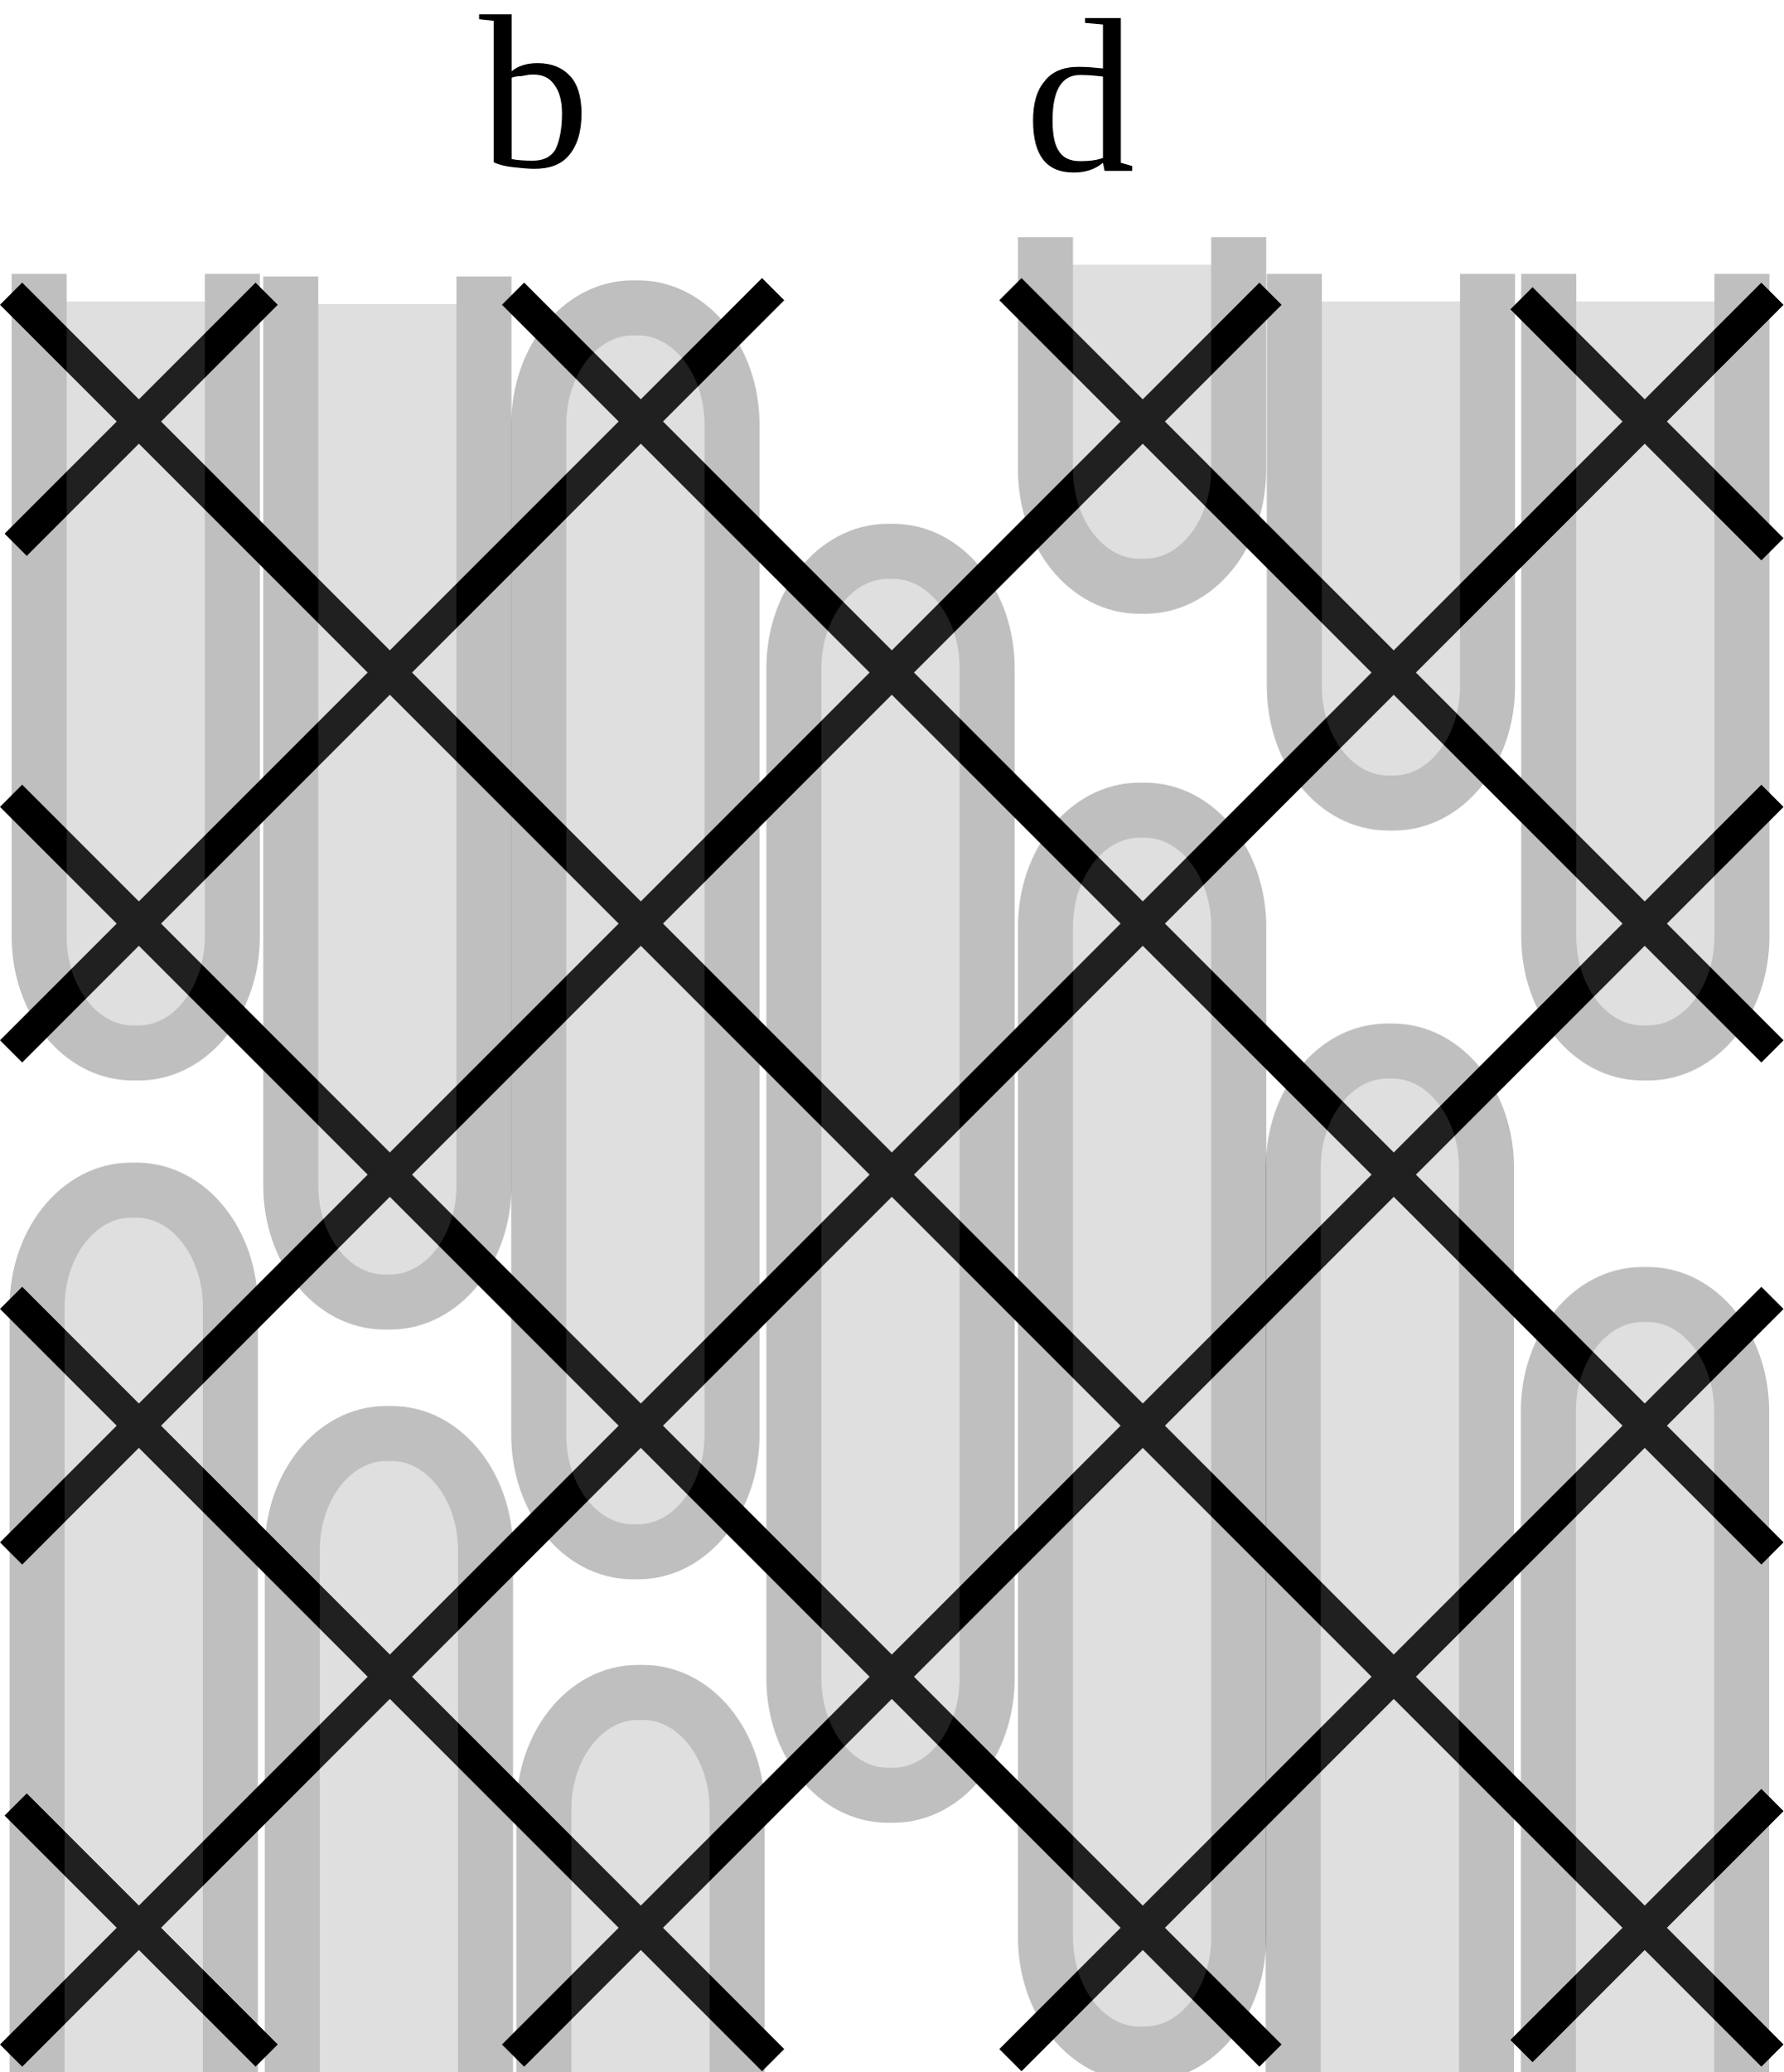
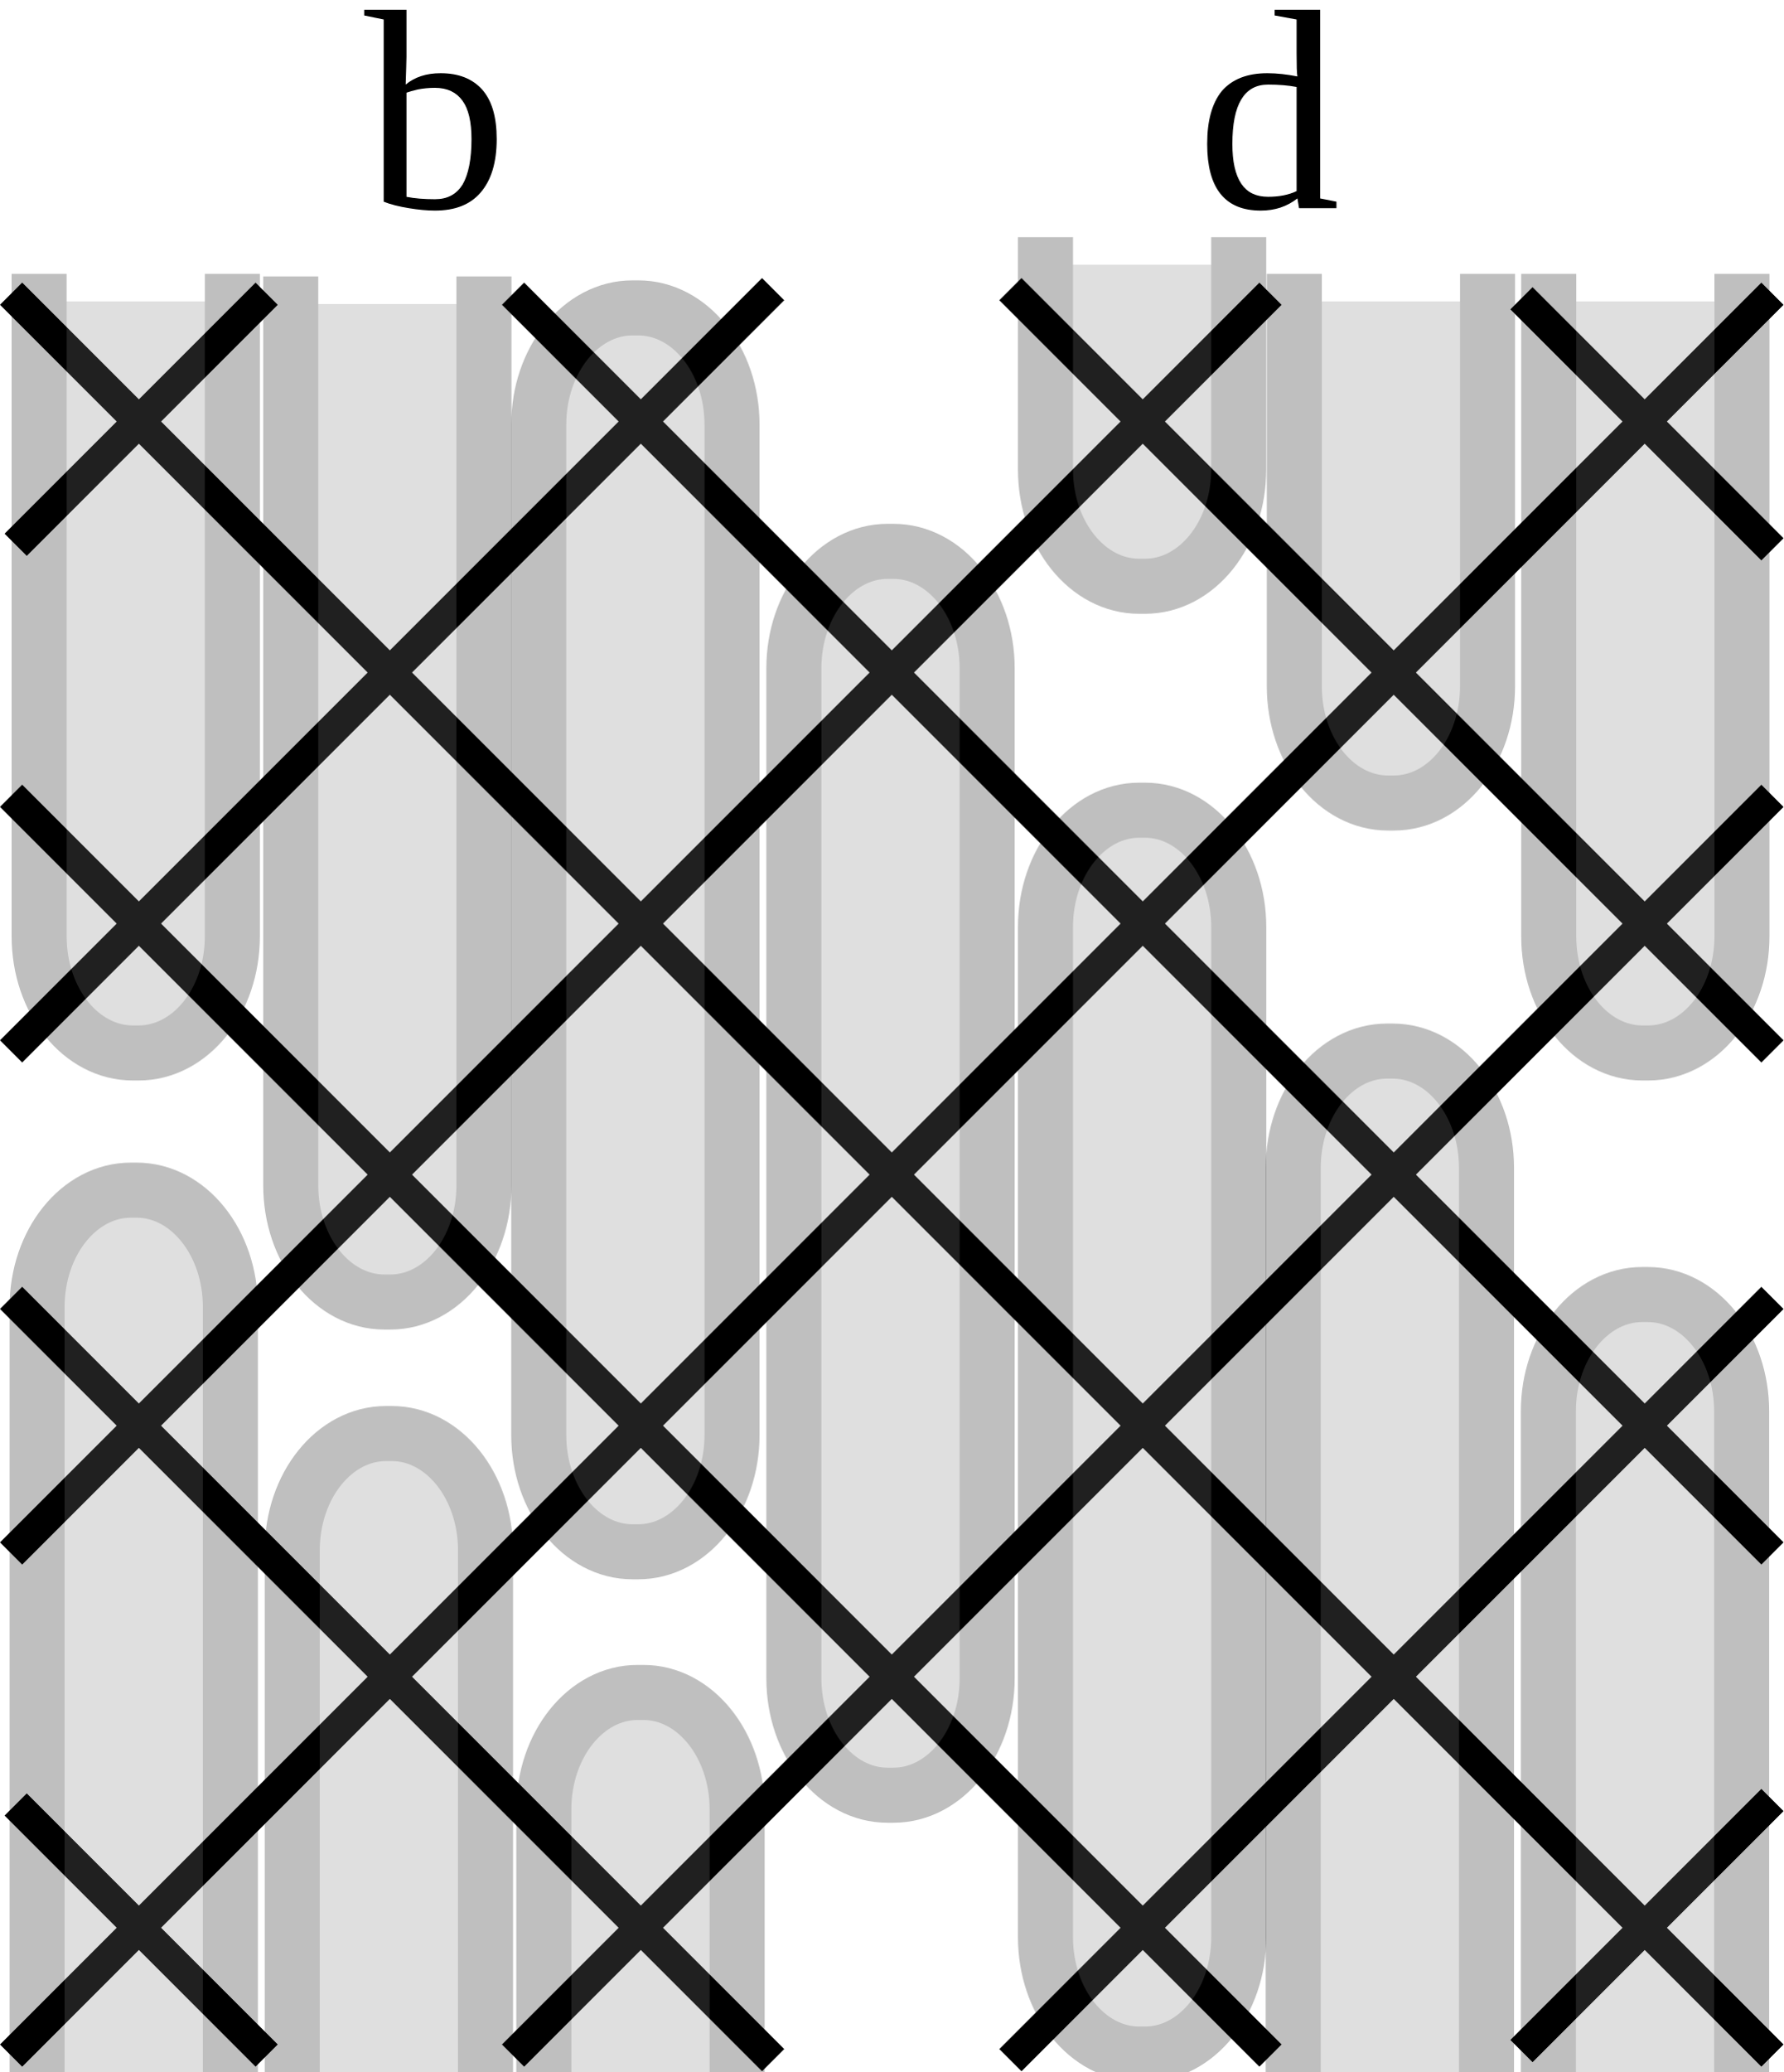
<svg xmlns="http://www.w3.org/2000/svg" xmlns:xlink="http://www.w3.org/1999/xlink" width="34.281mm" height="39.798mm" version="1.1" viewBox="0 0 34.281 39.798">
  <path d="m5.125 39.498-4.824-4.824m14.559 4.912-14.647-14.647m24.207 14.559-24.207-24.207m33.855 24.207-33.855-33.855m33.855 24.207-24.207-24.207m24.207 4.912-4.824-4.824m4.824 14.472-14.647-14.647m-14.296 0.088-4.824 4.824m14.559-4.912-14.647 14.647m24.207-14.559-24.207 24.207m33.855-24.207-33.855 33.855m33.855-24.207-24.207 24.207m24.207-14.559-14.647 14.647m14.647-4.999-4.824 4.824" fill="#377eb8" fill-opacity=".533" stroke="#000" stroke-linejoin="bevel" stroke-width=".603" />
  <rect transform="rotate(90)" x="10.594" y="-18.974" width="23.902" height="3.715" rx="2.245" ry="1.803" fill="#808080" opacity=".25" stop-color="#000000" stroke="#000" stroke-linecap="square" stroke-linejoin="round" stroke-width="1.058" style="-inkscape-stroke:none;font-variation-settings:normal" />
  <rect transform="rotate(90)" x="15.568" y="-23.81" width="23.902" height="3.715" rx="2.245" ry="1.803" fill="#808080" opacity=".25" stop-color="#000000" stroke="#000" stroke-linecap="square" stroke-linejoin="round" stroke-width="1.058" style="-inkscape-stroke:none;font-variation-settings:normal" />
  <path d="m4.466 5.791v12.197c0 1.244-0.804 2.245-1.803 2.245h-0.109c-0.999 0-1.802-1.001-1.802-2.245v-12.197" fill="#808080" opacity=".25" stop-color="#000000" stroke="#000" stroke-linecap="square" stroke-linejoin="round" stroke-width="1.058" style="-inkscape-stroke:none;font-variation-settings:normal" />
  <path d="m33.482 5.791v12.197c0 1.244-0.804 2.245-1.803 2.245h-0.109c-0.999 0-1.802-1.001-1.802-2.245v-12.197" fill="#808080" opacity=".25" stop-color="#000000" stroke="#000" stroke-linecap="square" stroke-linejoin="round" stroke-width="1.058" style="-inkscape-stroke:none;font-variation-settings:normal" />
  <path d="m9.302 5.841v16.933c0 1.244-0.804 2.245-1.802 2.245h-0.109c-0.999 0-1.803-1.001-1.803-2.245v-16.933" fill="#808080" opacity=".25" stop-color="#000000" stroke="#000" stroke-linecap="square" stroke-linejoin="round" stroke-width="1.058" style="-inkscape-stroke:none;font-variation-settings:normal" />
  <rect transform="rotate(90)" x="5.916" y="-14.07" width="23.902" height="3.715" rx="2.245" ry="1.803" fill="#808080" opacity=".25" stop-color="#000000" stroke="#000" stroke-linecap="square" stroke-linejoin="round" stroke-width="1.058" style="-inkscape-stroke:none;font-variation-settings:normal" />
  <rect transform="rotate(90)" x="27.546" y="-9.332" width="23.902" height="3.715" rx="2.245" ry="1.803" fill="#808080" opacity=".25" stop-color="#000000" stroke="#000" stroke-linecap="square" stroke-linejoin="round" stroke-width="1.058" style="-inkscape-stroke:none;font-variation-settings:normal" />
  <rect transform="rotate(90)" x="32.521" y="-14.168" width="23.902" height="3.715" rx="2.245" ry="1.803" fill="#808080" opacity=".25" stop-color="#000000" stroke="#000" stroke-linecap="square" stroke-linejoin="round" stroke-width="1.058" style="-inkscape-stroke:none;font-variation-settings:normal" />
  <rect transform="rotate(90)" x="22.869" y="-4.428" width="23.902" height="3.715" rx="2.245" ry="1.803" fill="#808080" opacity=".25" stop-color="#000000" stroke="#000" stroke-linecap="square" stroke-linejoin="round" stroke-width="1.058" style="-inkscape-stroke:none;font-variation-settings:normal" />
  <path d="m28.592 5.791v7.394c0 1.244-0.804 2.245-1.803 2.245h-0.109c-0.999 0-1.802-1.001-1.802-2.245v-7.394" fill="#808080" opacity=".25" stop-color="#000000" stroke="#000" stroke-linecap="square" stroke-linejoin="round" stroke-width="1.058" style="-inkscape-stroke:none;font-variation-settings:normal" />
  <path d="m20.095 5.086v3.934c0 1.244 0.804 2.245 1.802 2.245h0.109c0.999 0 1.803-1.001 1.803-2.245v-3.934" fill="#808080" opacity=".25" stop-color="#000000" stroke="#000" stroke-linecap="square" stroke-linejoin="round" stroke-width="1.058" style="-inkscape-stroke:none;font-variation-settings:normal" />
-   <g transform="translate(-25.458 -157.04)">
-     <a transform="matrix(2 0 0 2 -14.482 -147.56)" fill="#f00" xlink:href="https://d-bl.github.io/GroundForge/pattern.html?patchWidth=7&amp;patchHeight=8&amp;footside=----,---b&amp;tile=5,-,5,-,5&amp;headside=-,c&amp;shiftColsSW=-1&amp;shiftRowsSW=5&amp;shiftColsSE=1&amp;shiftRowsSE=1&amp;footsideStitch=tr&amp;headsideStitch=tl&amp;tileStitch=ct&amp;e1=ct&amp;e3=ctc&amp;e5=cc">
-       <text x="24.576" y="153.908" fill="#ff0000" fill-opacity=".999" font-size="2.117px" stroke-linecap="square" stroke-width=".565" xml:space="preserve">
-         <tspan x="24.576" y="153.908" fill="#000000" stroke-width=".565">b</tspan>
-       </text>
-     </a>
-     <a transform="matrix(2 0 0 2 -21.178 -131.09)" xlink:href="https://d-bl.github.io/GroundForge/pattern.html?patchWidth=7&amp;patchHeight=8&amp;footside=----,---b&amp;tile=5,-,5,-,5&amp;headside=-,c&amp;shiftColsSW=-1&amp;shiftRowsSW=1&amp;shiftColsSE=1&amp;shiftRowsSE=5&amp;footsideStitch=tr&amp;headsideStitch=tl&amp;tileStitch=ct&amp;e1=ct&amp;e3=ctc&amp;e5=cc">
-       <text x="33.168" y="145.707" fill="#000000" fill-opacity=".999" font-size="2.117px" stroke-linecap="square" stroke-width=".565" xml:space="preserve">
-         <tspan x="33.168" y="145.707" fill="#000000" stroke-width=".565">d</tspan>
-       </text>
-     </a>
-   </g>
+   <a fill="#f00" xlink:href="https://d-bl.github.io/GroundForge/pattern.html?patchWidth=7&amp;patchHeight=8&amp;footside=----,---b&amp;tile=5,-,5,-,5&amp;headside=-,c&amp;shiftColsSW=-1&amp;shiftRowsSW=5&amp;shiftColsSE=1&amp;shiftRowsSE=1&amp;footsideStitch=tr&amp;headsideStitch=tl&amp;tileStitch=ct&amp;e1=ct&amp;e3=ctc&amp;e5=cc">
+     <text fill="#000000" font-size="5.5px" x="7" y="4">b</text>
+   </a>
+   <a xlink:href="https://d-bl.github.io/GroundForge/pattern.html?patchWidth=7&amp;patchHeight=8&amp;footside=----,---b&amp;tile=5,-,5,-,5&amp;headside=-,c&amp;shiftColsSW=-1&amp;shiftRowsSW=1&amp;shiftColsSE=1&amp;shiftRowsSE=5&amp;footsideStitch=tr&amp;headsideStitch=tl&amp;tileStitch=ct&amp;e1=ct&amp;e3=ctc&amp;e5=cc">
+     <text fill="#000000" font-size="5.5px" x="23" y="4">d</text>
+   </a>
  <rect transform="rotate(90)" x="24.875" y="-33.476" width="23.902" height="3.715" rx="2.245" ry="1.803" fill="#808080" opacity=".25" stop-color="#000000" stroke="#000" stroke-linecap="square" stroke-linejoin="round" stroke-width="1.058" style="-inkscape-stroke:none;font-variation-settings:normal" />
  <rect transform="rotate(90)" x="20.197" y="-28.572" width="23.902" height="3.715" rx="2.245" ry="1.803" fill="#808080" opacity=".25" stop-color="#000000" stroke="#000" stroke-linecap="square" stroke-linejoin="round" stroke-width="1.058" style="-inkscape-stroke:none;font-variation-settings:normal" />
</svg>
